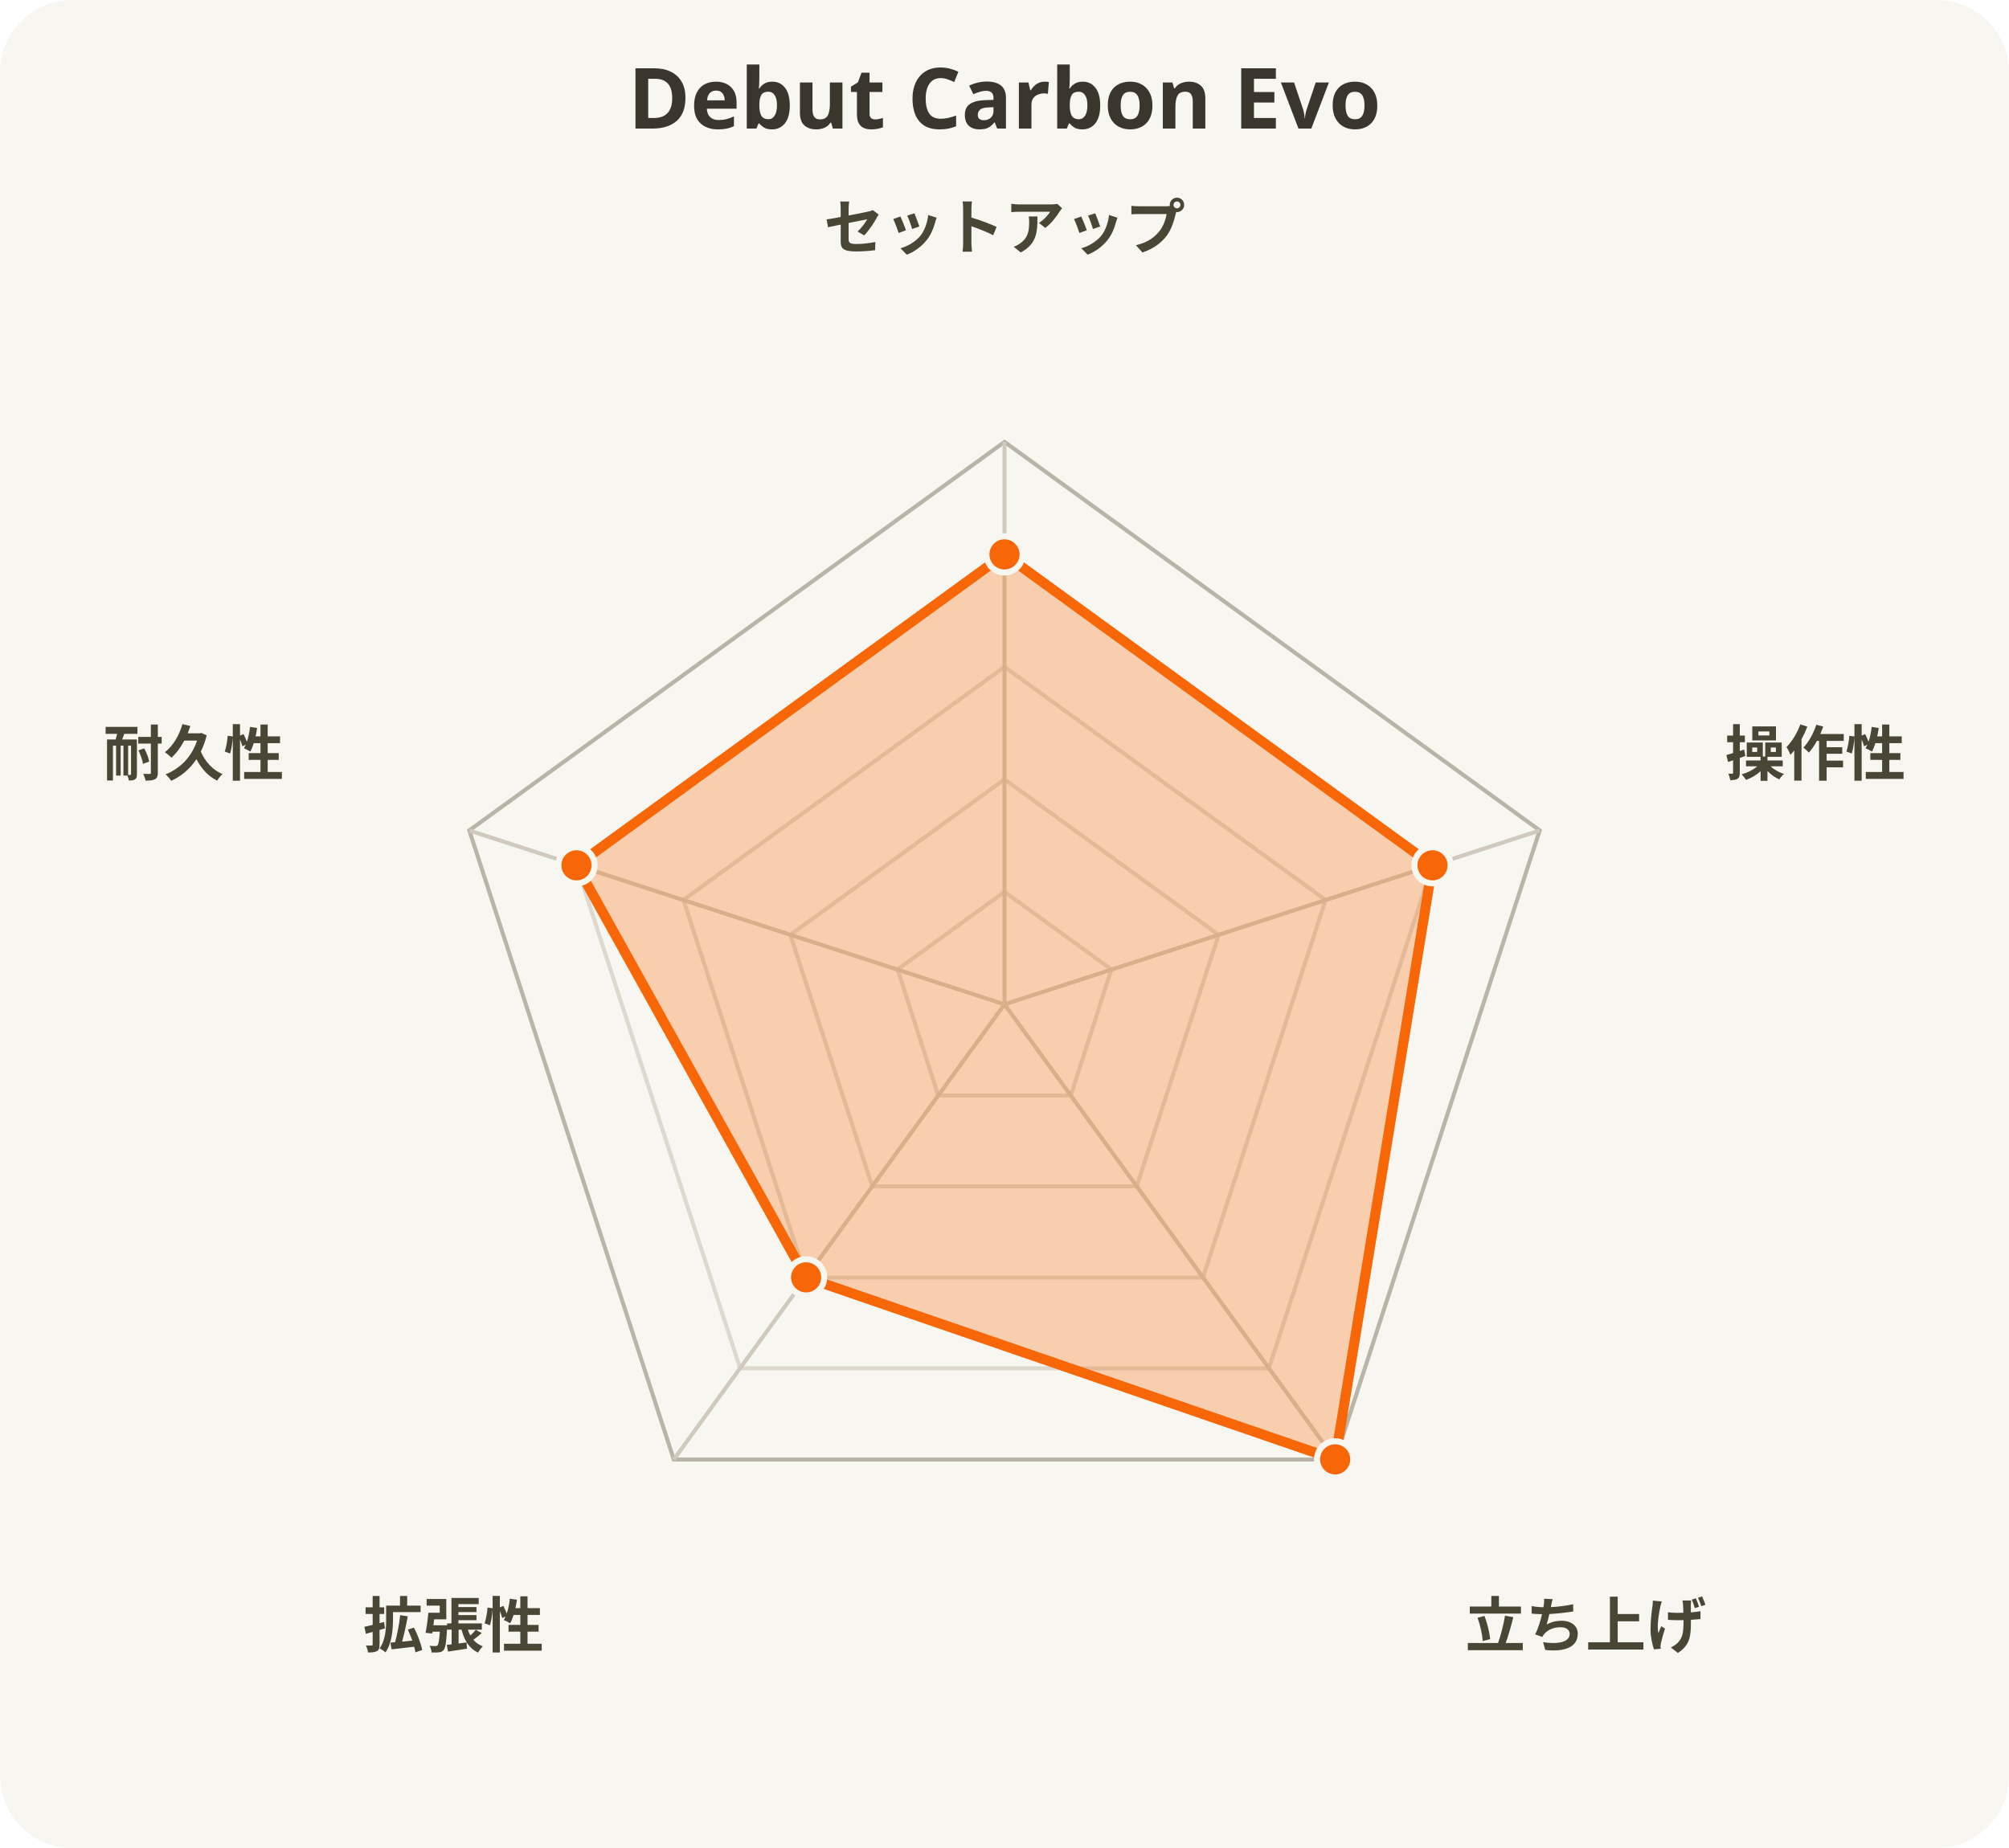
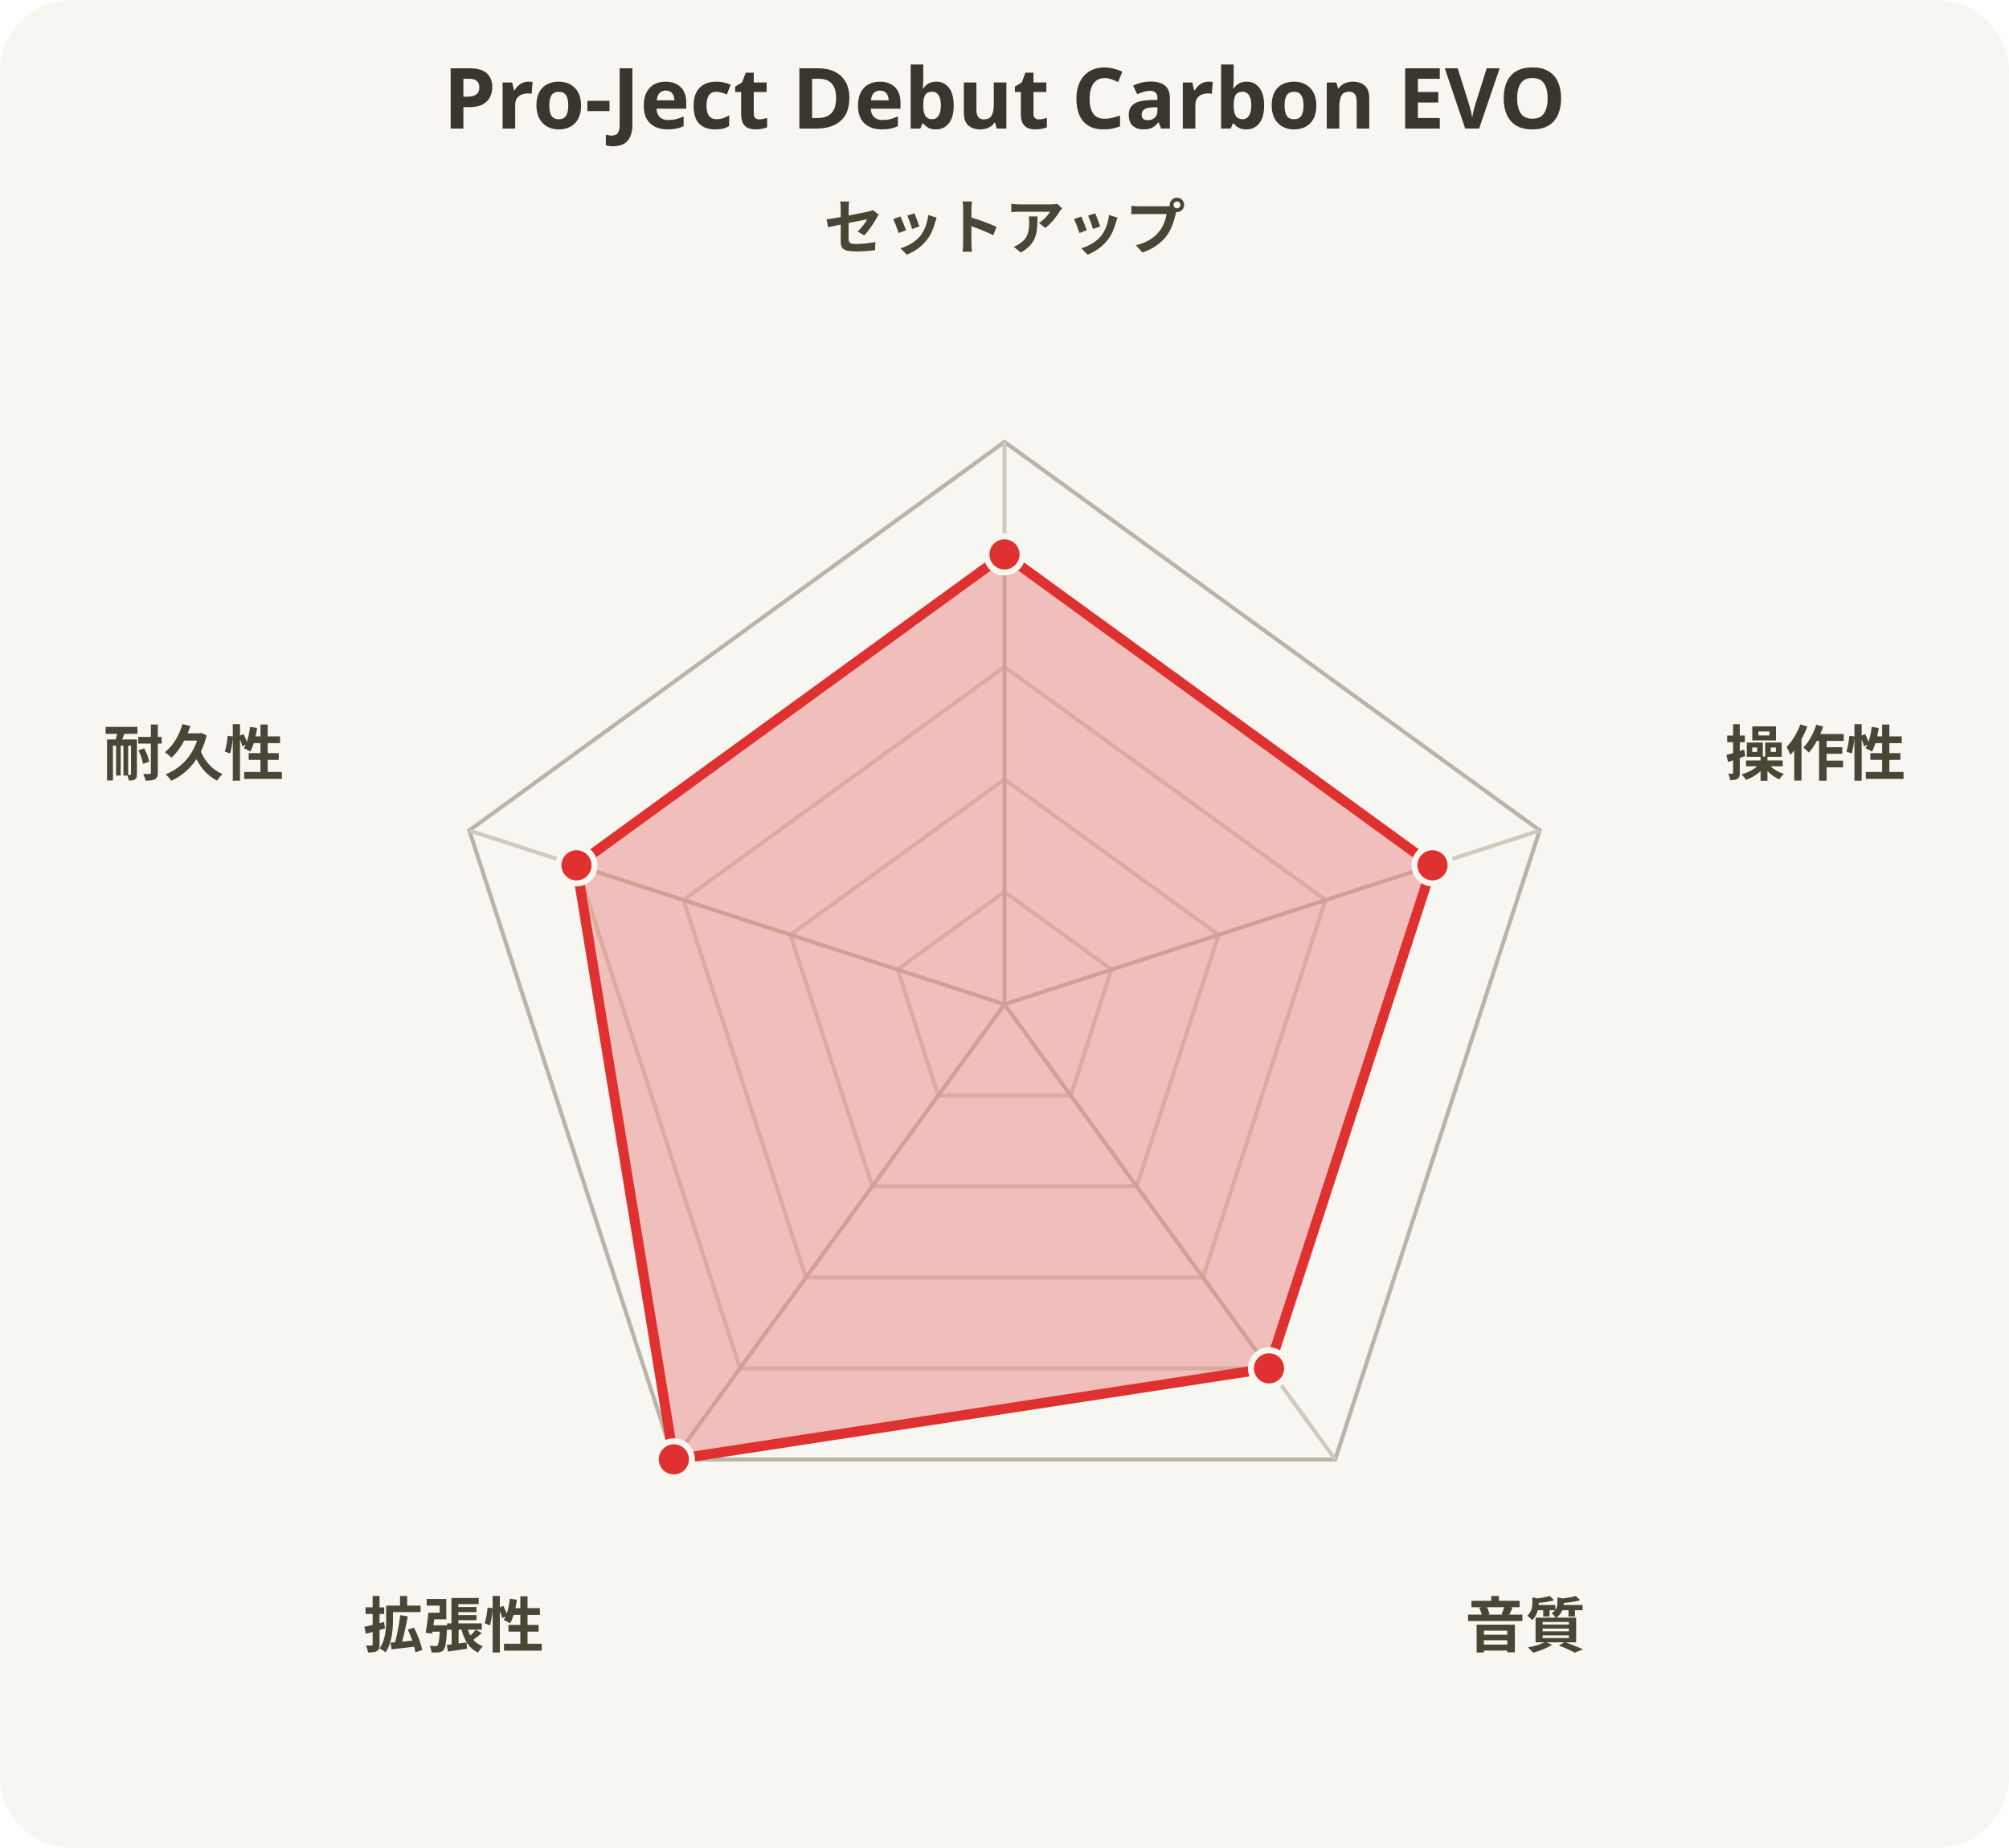
<svg xmlns="http://www.w3.org/2000/svg" viewBox="0 0 500 460" font-family="'Hiragino Sans','Noto Sans JP',sans-serif">
  <rect x="0" y="0" width="500" height="460" rx="18" fill="#F8F6F1" />
-   <text x="250" y="32" text-anchor="middle" font-size="21" font-weight="700" fill="#3A362E">Debut Carbon Evo</text>
+   <text x="250" y="32" text-anchor="middle" font-size="21" font-weight="700" fill="#3A362E">Pro-Ject Debut Carbon EVO</text>
  <polygon points="250.0,222.0 276.6,241.3 266.5,272.7 233.5,272.7 223.4,241.3 " fill="none" stroke="#DDD9CF" stroke-width="1" />
  <polygon points="250.0,194.0 303.3,232.7 282.9,295.3 217.1,295.3 196.7,232.7 " fill="none" stroke="#DDD9CF" stroke-width="1" />
  <polygon points="250.0,166.0 329.9,224.0 299.4,318.0 200.6,318.0 170.1,224.0 " fill="none" stroke="#DDD9CF" stroke-width="1" />
  <polygon points="250.0,138.0 356.5,215.4 315.8,340.6 184.2,340.6 143.5,215.4 " fill="none" stroke="#DDD9CF" stroke-width="1" />
  <polygon points="250.0,110.0 383.2,206.7 332.3,363.3 167.7,363.3 116.8,206.7 " fill="none" stroke="#B9B4A8" stroke-width="1" />
  <line x1="250" y1="250" x2="250" y2="110" stroke="#CFCABD" stroke-width="1" />
  <line x1="250" y1="250" x2="383.154" y2="206.74" stroke="#CFCABD" stroke-width="1" />
  <line x1="250" y1="250" x2="332.292" y2="363.26" stroke="#CFCABD" stroke-width="1" />
  <line x1="250" y1="250" x2="167.708" y2="363.26" stroke="#CFCABD" stroke-width="1" />
  <line x1="250" y1="250" x2="116.846" y2="206.74" stroke="#CFCABD" stroke-width="1" />
  <text x="250" y="62" text-anchor="middle" font-size="15" font-weight="600" fill="#4A4636">セットアップ</text>
  <text x="429.296" y="192.998" text-anchor="start" font-size="15" font-weight="600" fill="#4A4636">操作性</text>
-   <text x="364.628" y="410.002" text-anchor="start" font-size="15" font-weight="600" fill="#4A4636">立ち上げ</text>
+   <text x="364.628" y="410.002" text-anchor="start" font-size="15" font-weight="600" fill="#4A4636">音質</text>
  <text x="135.372" y="410.002" text-anchor="end" font-size="15" font-weight="600" fill="#4A4636">拡張性</text>
  <text x="70.704" y="192.998" text-anchor="end" font-size="15" font-weight="600" fill="#4A4636">耐久性</text>
-   <polygon points="250.0,138.0 356.5,215.4 332.3,363.3 200.6,318.0 143.5,215.4" fill="#F76707" fill-opacity="0.28" stroke="#F76707" stroke-width="2.5" stroke-linejoin="round" />
-   <circle cx="250" cy="138" r="4.5" fill="#F76707" stroke="#F8F6F1" stroke-width="1.5" />
-   <circle cx="356.523" cy="215.392" r="4.5" fill="#F76707" stroke="#F8F6F1" stroke-width="1.5" />
-   <circle cx="332.292" cy="363.26" r="4.5" fill="#F76707" stroke="#F8F6F1" stroke-width="1.5" />
-   <circle cx="200.625" cy="317.956" r="4.5" fill="#F76707" stroke="#F8F6F1" stroke-width="1.5" />
-   <circle cx="143.477" cy="215.392" r="4.5" fill="#F76707" stroke="#F8F6F1" stroke-width="1.5" />
+   <polygon points="250.0,138.0 356.5,215.4 315.8,340.6 167.7,363.3 143.5,215.4 " fill="#E03131" fill-opacity="0.28" stroke="#E03131" stroke-width="2.5" stroke-linejoin="round" />
+   <circle cx="250" cy="138" r="4.5" fill="#E03131" stroke="#F8F6F1" stroke-width="1.5" />
+   <circle cx="356.523" cy="215.392" r="4.5" fill="#E03131" stroke="#F8F6F1" stroke-width="1.5" />
+   <circle cx="315.834" cy="340.608" r="4.5" fill="#E03131" stroke="#F8F6F1" stroke-width="1.5" />
+   <circle cx="167.708" cy="363.26" r="4.5" fill="#E03131" stroke="#F8F6F1" stroke-width="1.5" />
+   <circle cx="143.477" cy="215.392" r="4.5" fill="#E03131" stroke="#F8F6F1" stroke-width="1.5" />
</svg>
